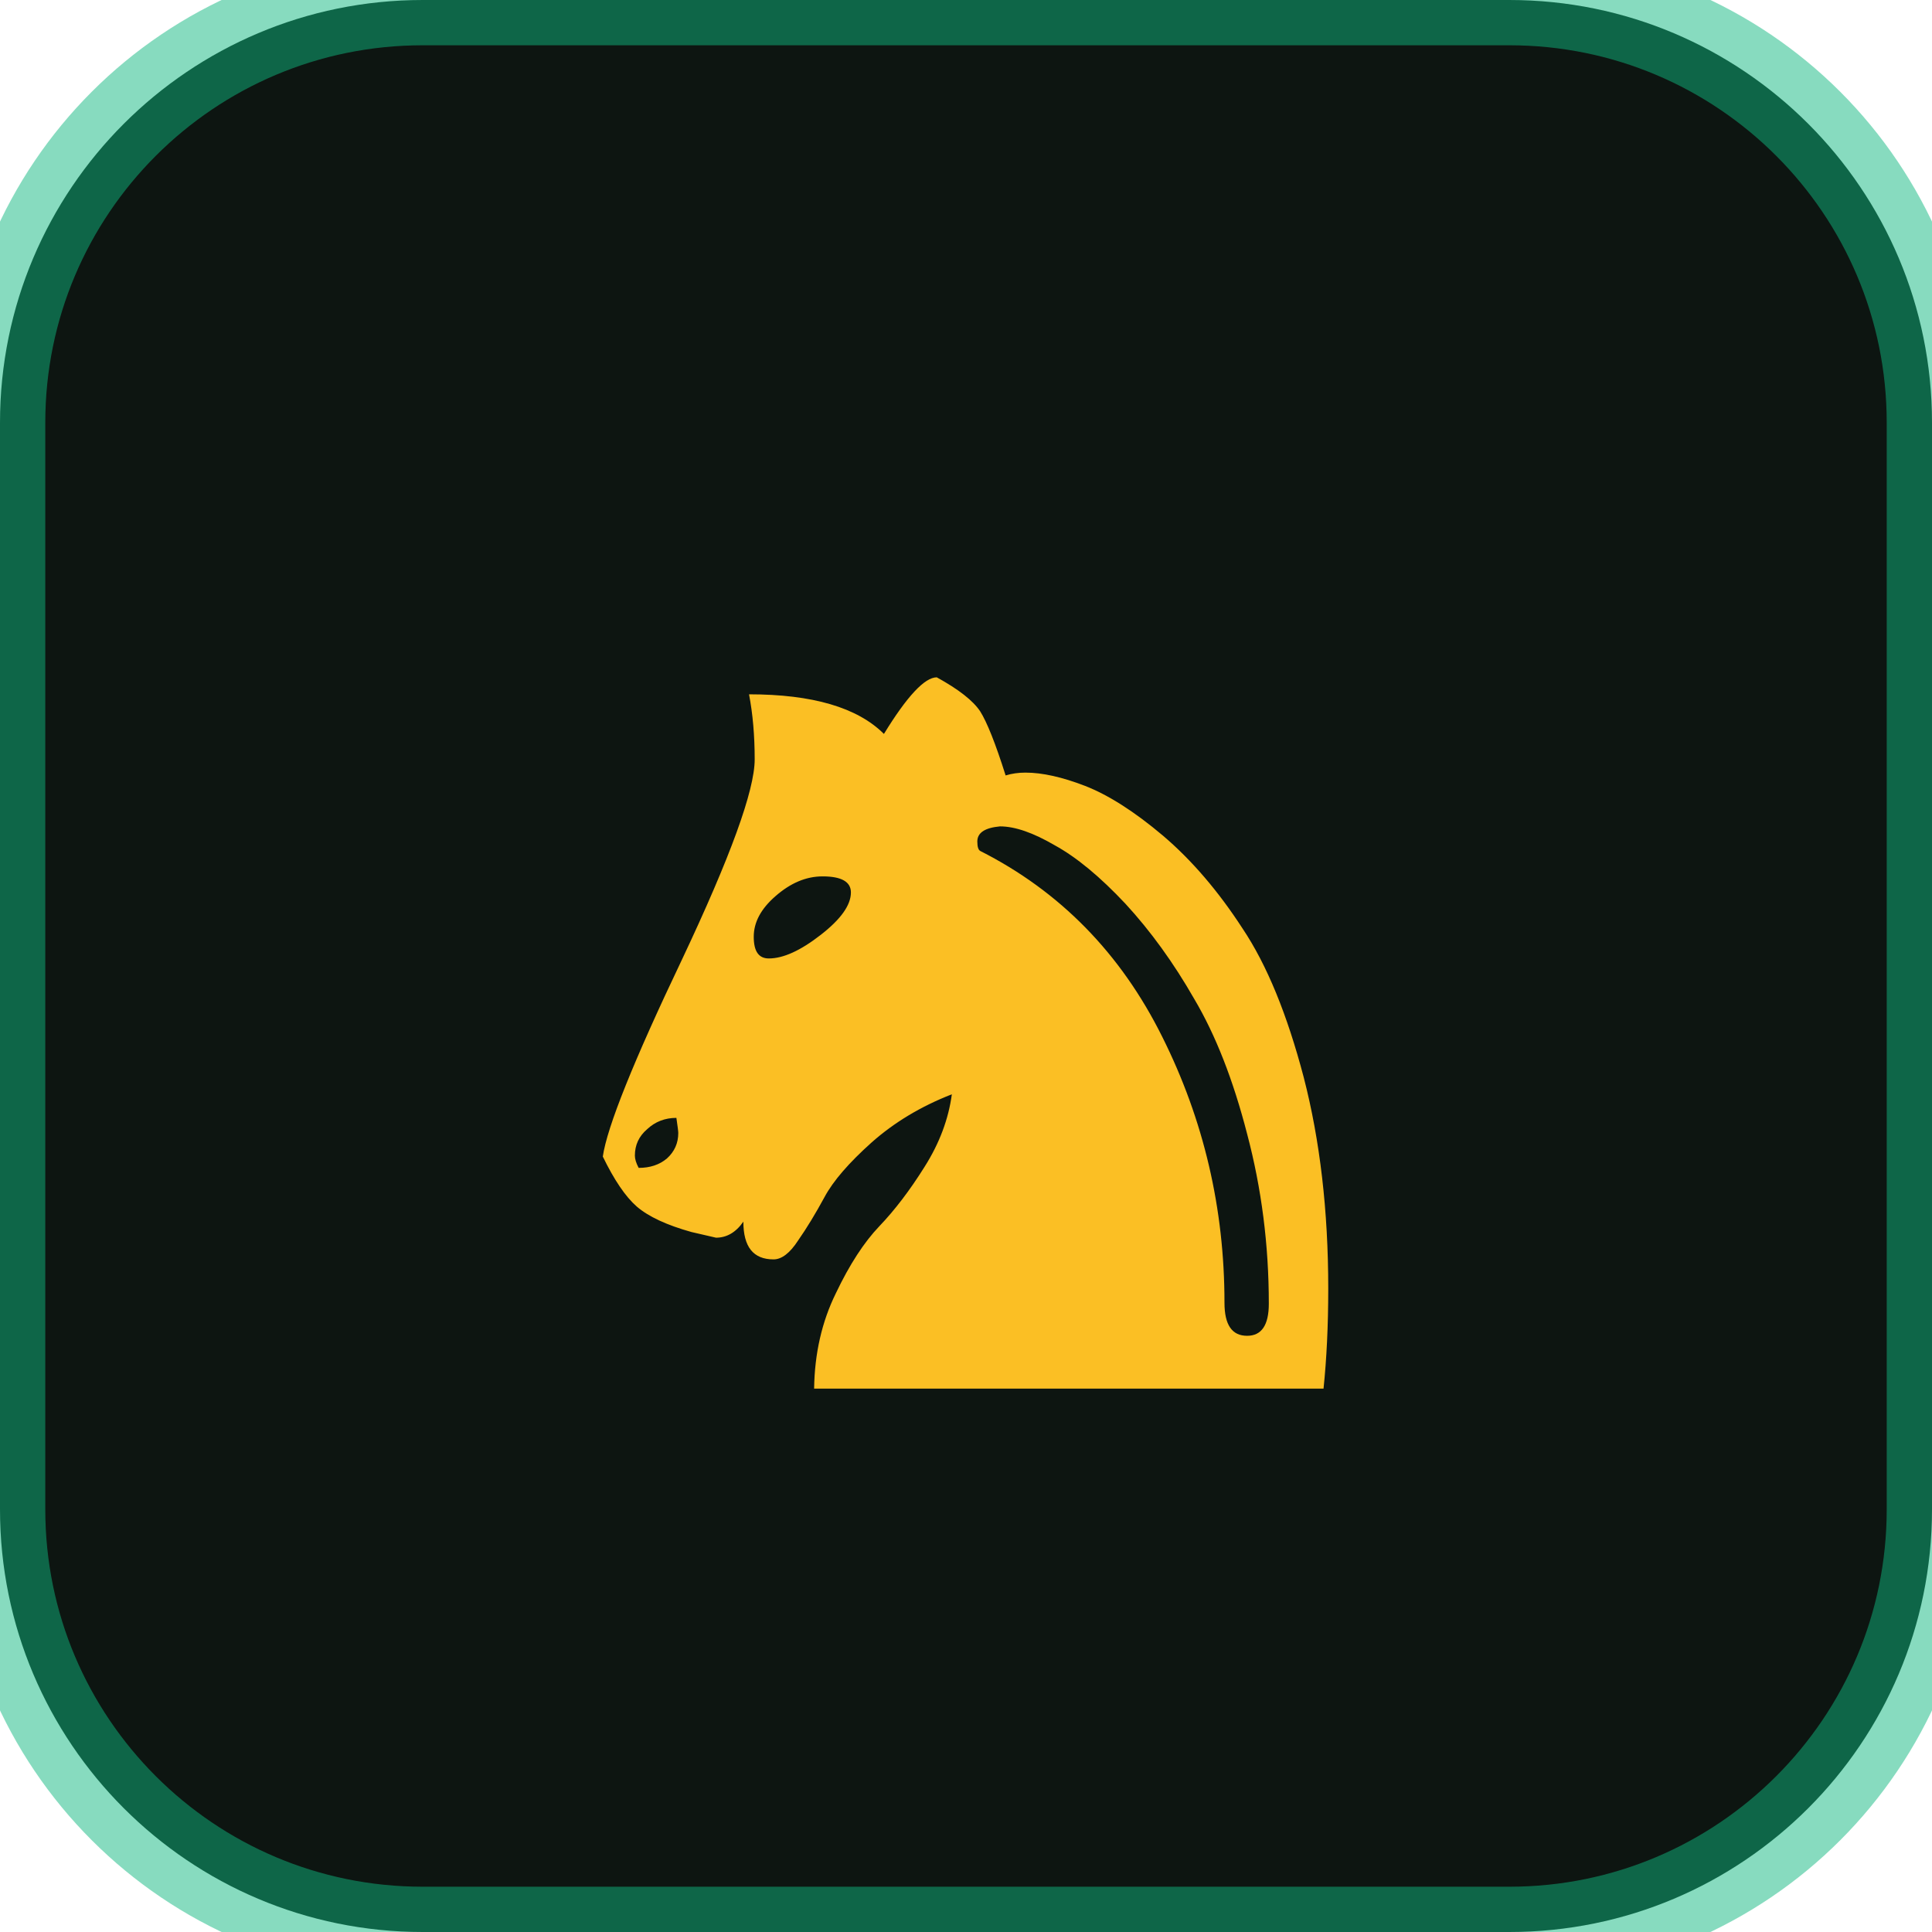
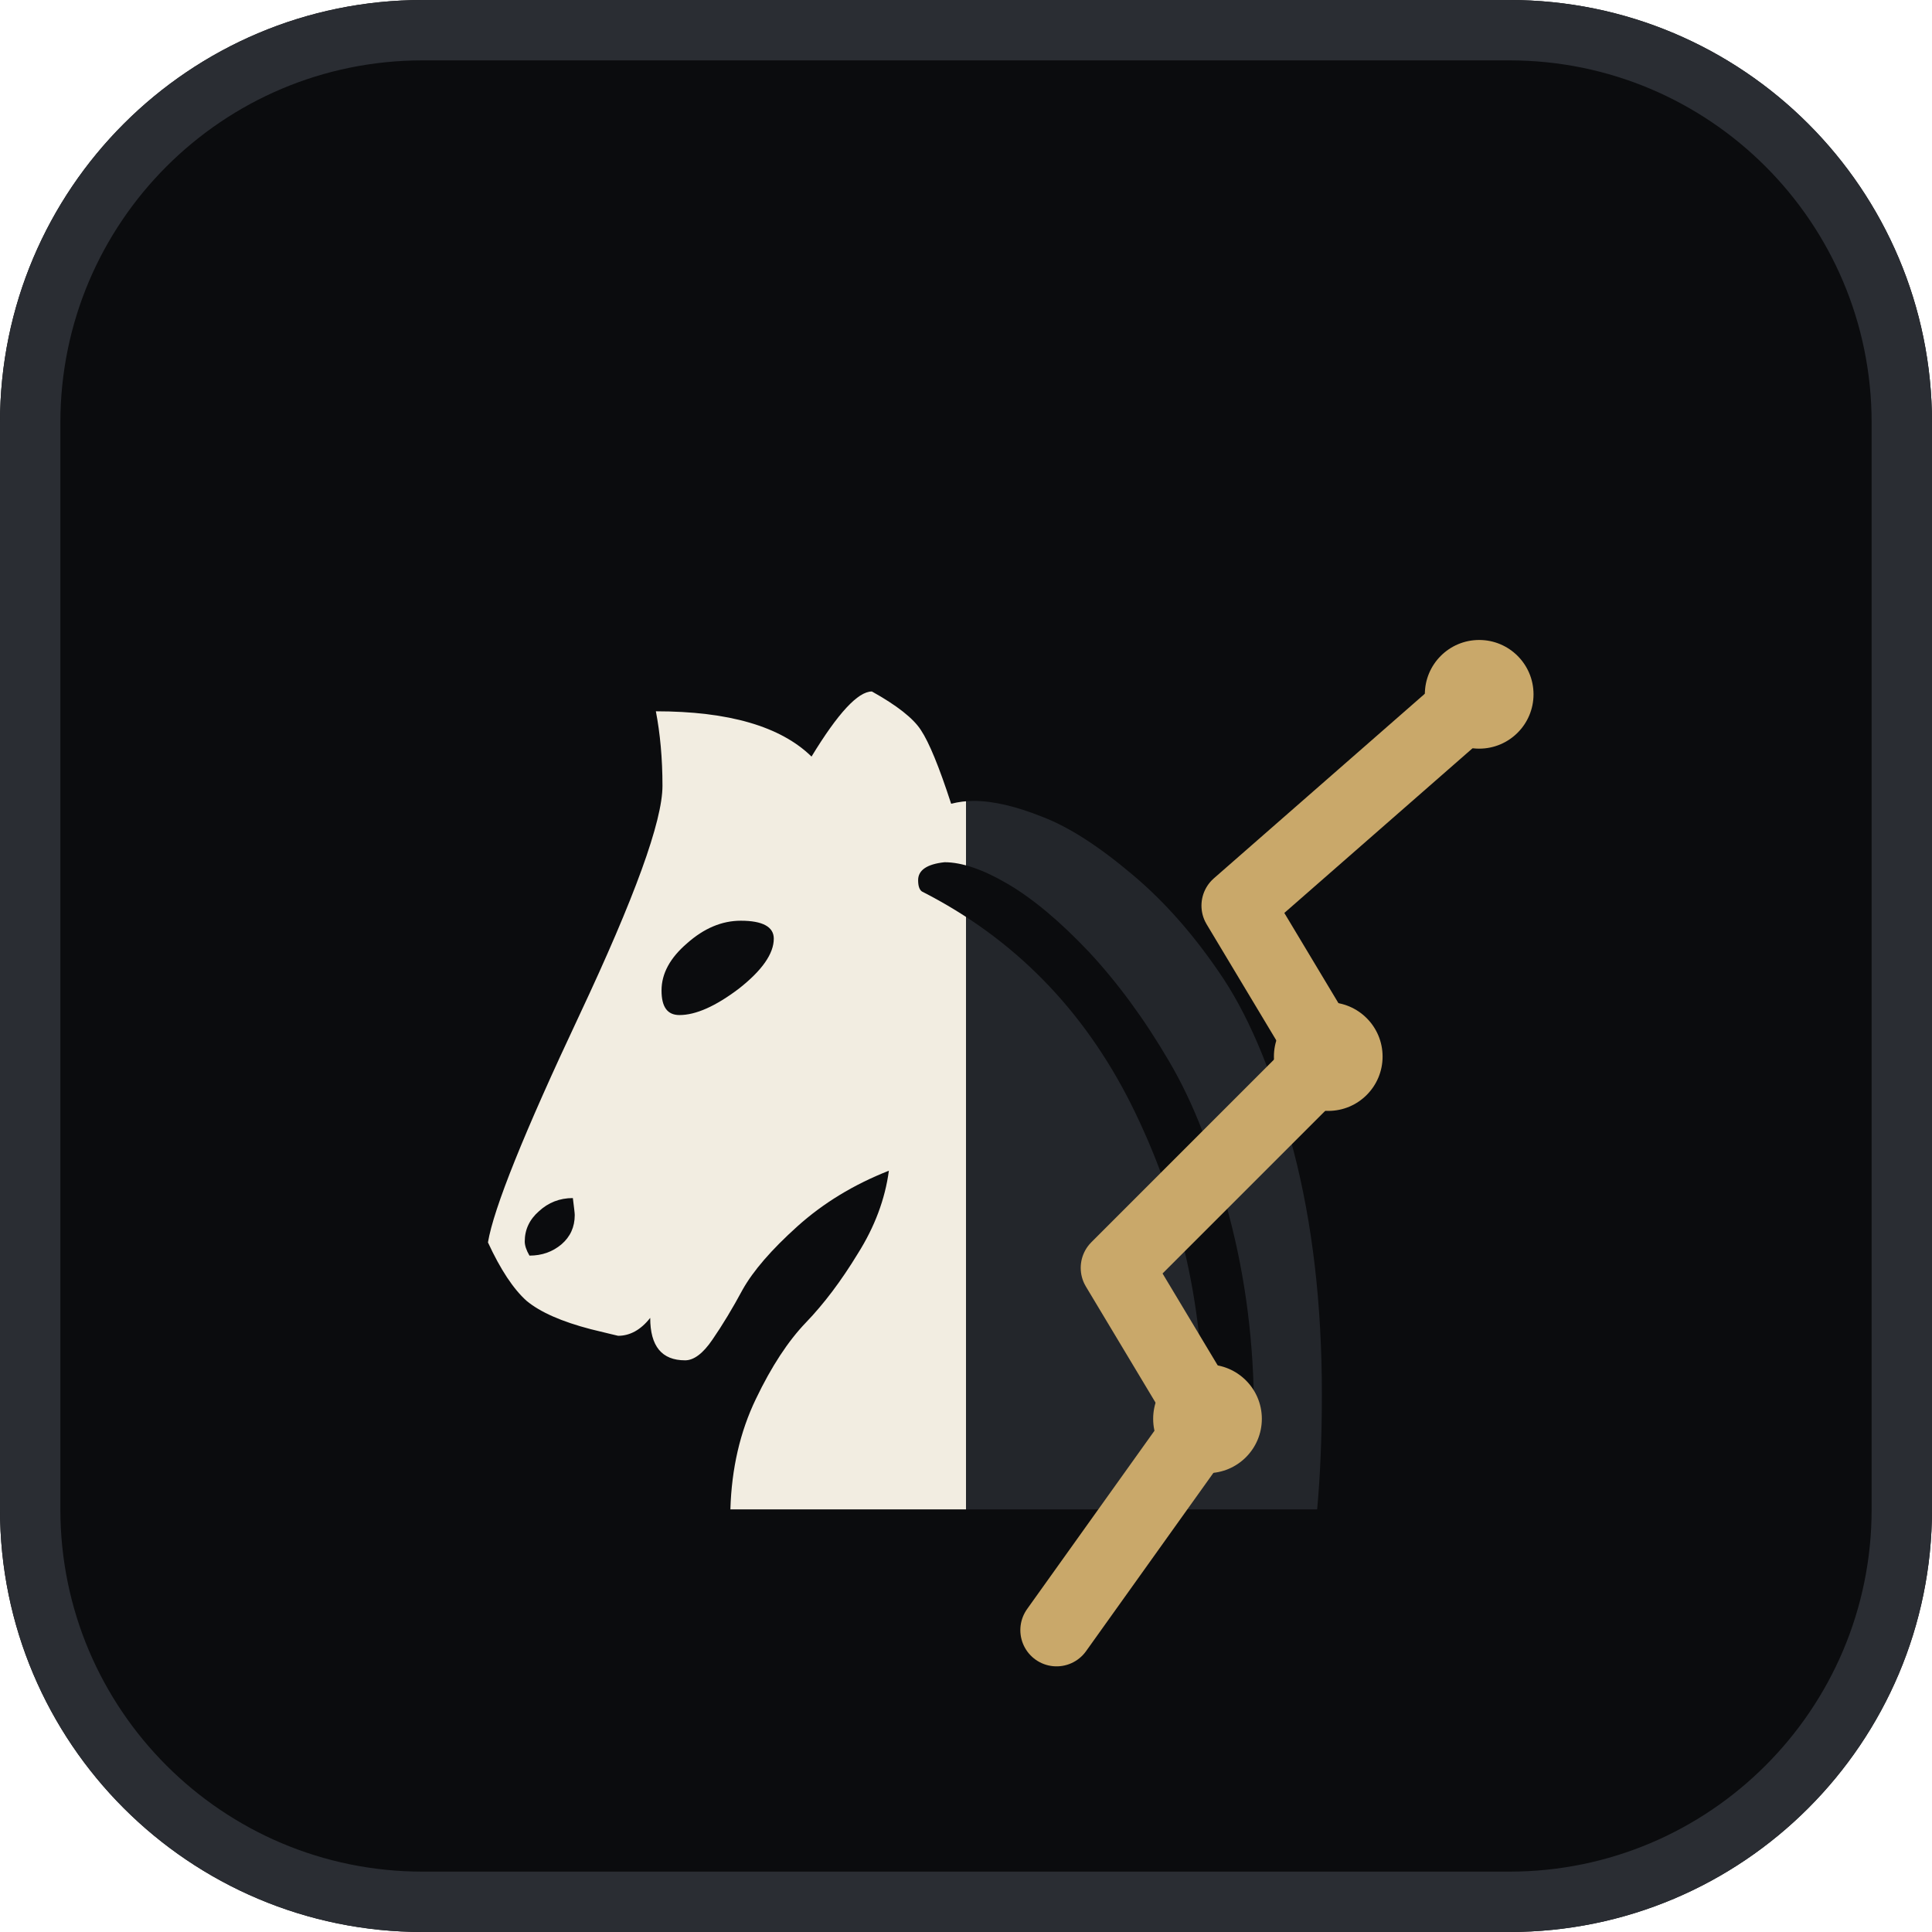
<svg xmlns="http://www.w3.org/2000/svg" viewBox="0 0 32 32">
-   <rect width="32" height="32" rx="7" fill="#0d1511" />
-   <rect width="32" height="32" rx="7" fill="none" stroke="#10b981" stroke-opacity="0.5" stroke-width="1.5" />
-   <text x="16" y="23" font-family="Georgia, serif" font-size="20" font-weight="bold" text-anchor="middle" fill="#fbbf24">♞</text>
+   <defs>
+     <clipPath id="cl">
+       <rect x="0" y="0" width="16" height="32" />
+     </clipPath>
+     <clipPath id="cr">
+       <rect x="16" y="0" width="16" height="32" />
+     </clipPath>
+     <linearGradient id="ivory" x1="0" y1="0" x2="0" y2="1">
+       <stop offset="0" stop-color="#F5F0E6" />
+       <stop offset="1" stop-color="#D6CBB6" />
+     </linearGradient>
+   </defs>
+   <rect width="32" height="32" rx="7" fill="#0B0C0E" />
+   <rect width="31" height="31" x="0.5" y="0.5" rx="6.5" fill="none" stroke="#2A2D33" stroke-width="1" />
+   <text x="15" y="25" font-family="Georgia, 'Times New Roman', serif" font-size="23" text-anchor="middle" fill="#F2EDE1" clip-path="url(#cl)">♞</text>
+   <text x="15" y="25" font-family="Georgia, 'Times New Roman', serif" font-size="23" text-anchor="middle" fill="#23262B" clip-path="url(#cr)">♞</text>
+   <g clip-path="url(#cr)" fill="none" stroke="#C9A86A" stroke-width="1.2" stroke-linecap="round" stroke-linejoin="round">
+     <polyline points="17.5,27 20,23.5 18.5,21 22,17.5 20.5,15 24.5,11.5" />
+   </g>
+   <g clip-path="url(#cr)" fill="#C9A86A">
+     <circle cx="20" cy="23.5" r="0.9" />
+     <circle cx="22" cy="17.5" r="0.9" />
+     <circle cx="24.5" cy="11.5" r="0.9" />
+   </g>
</svg>
